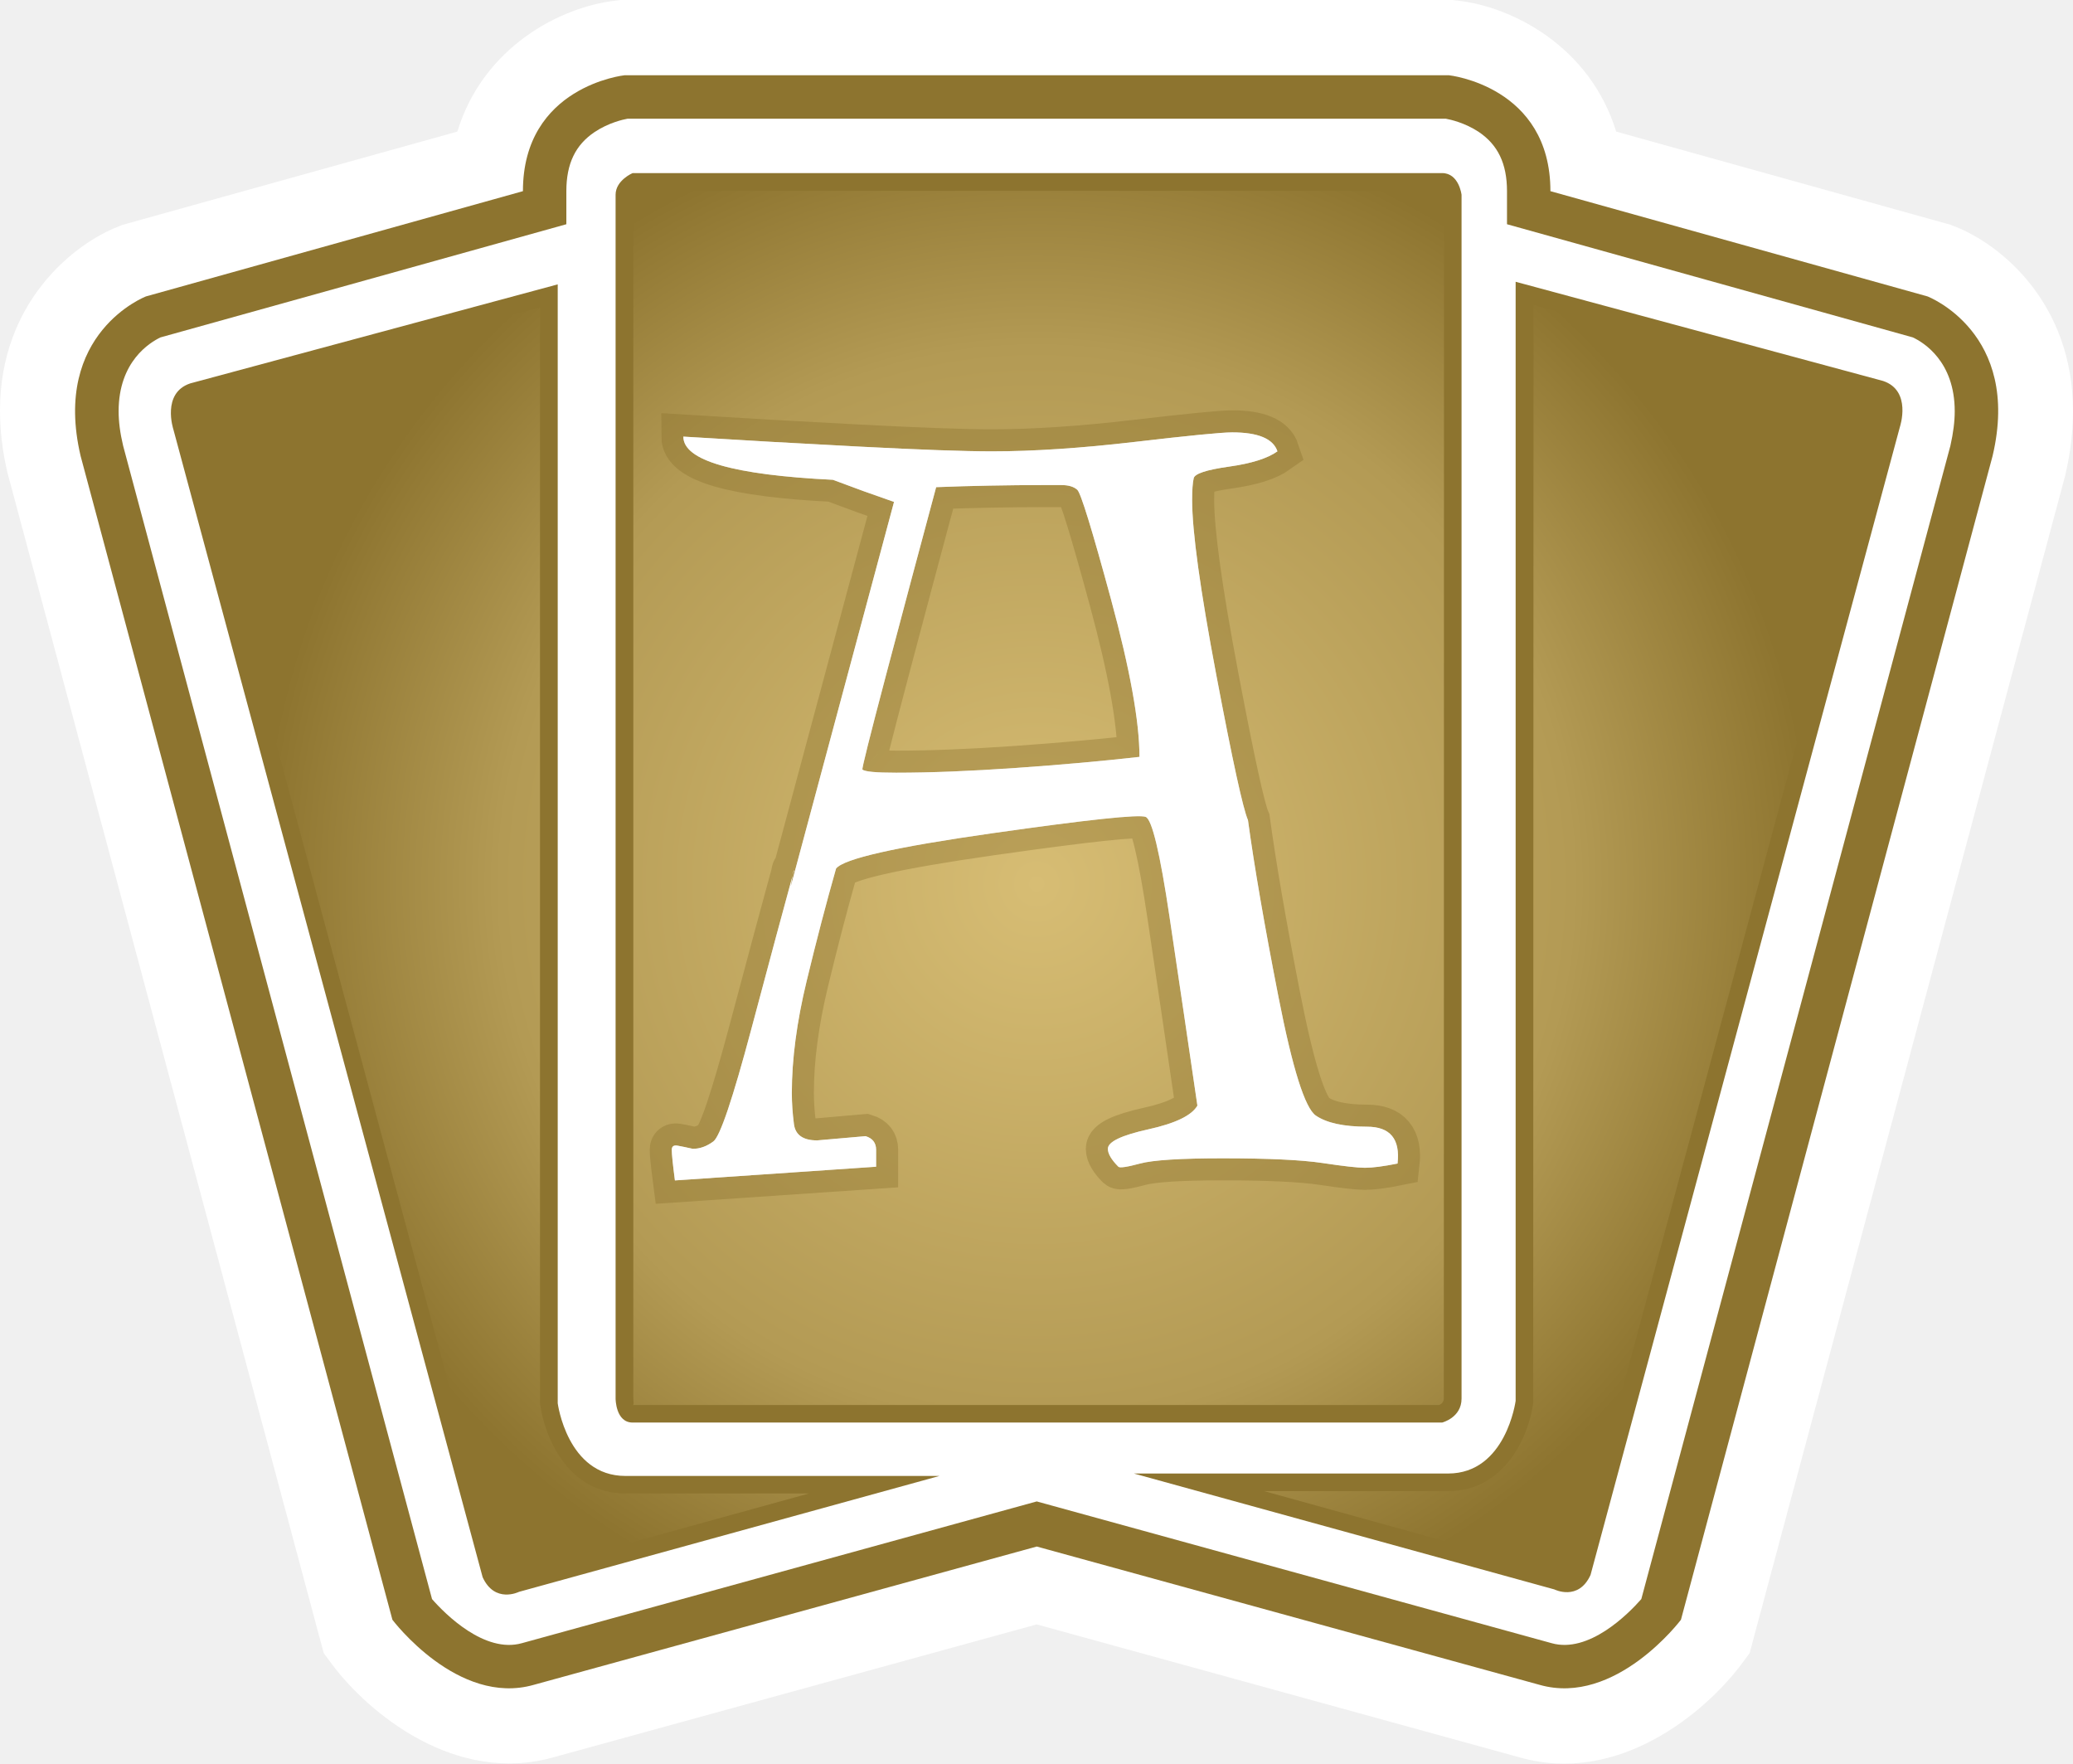
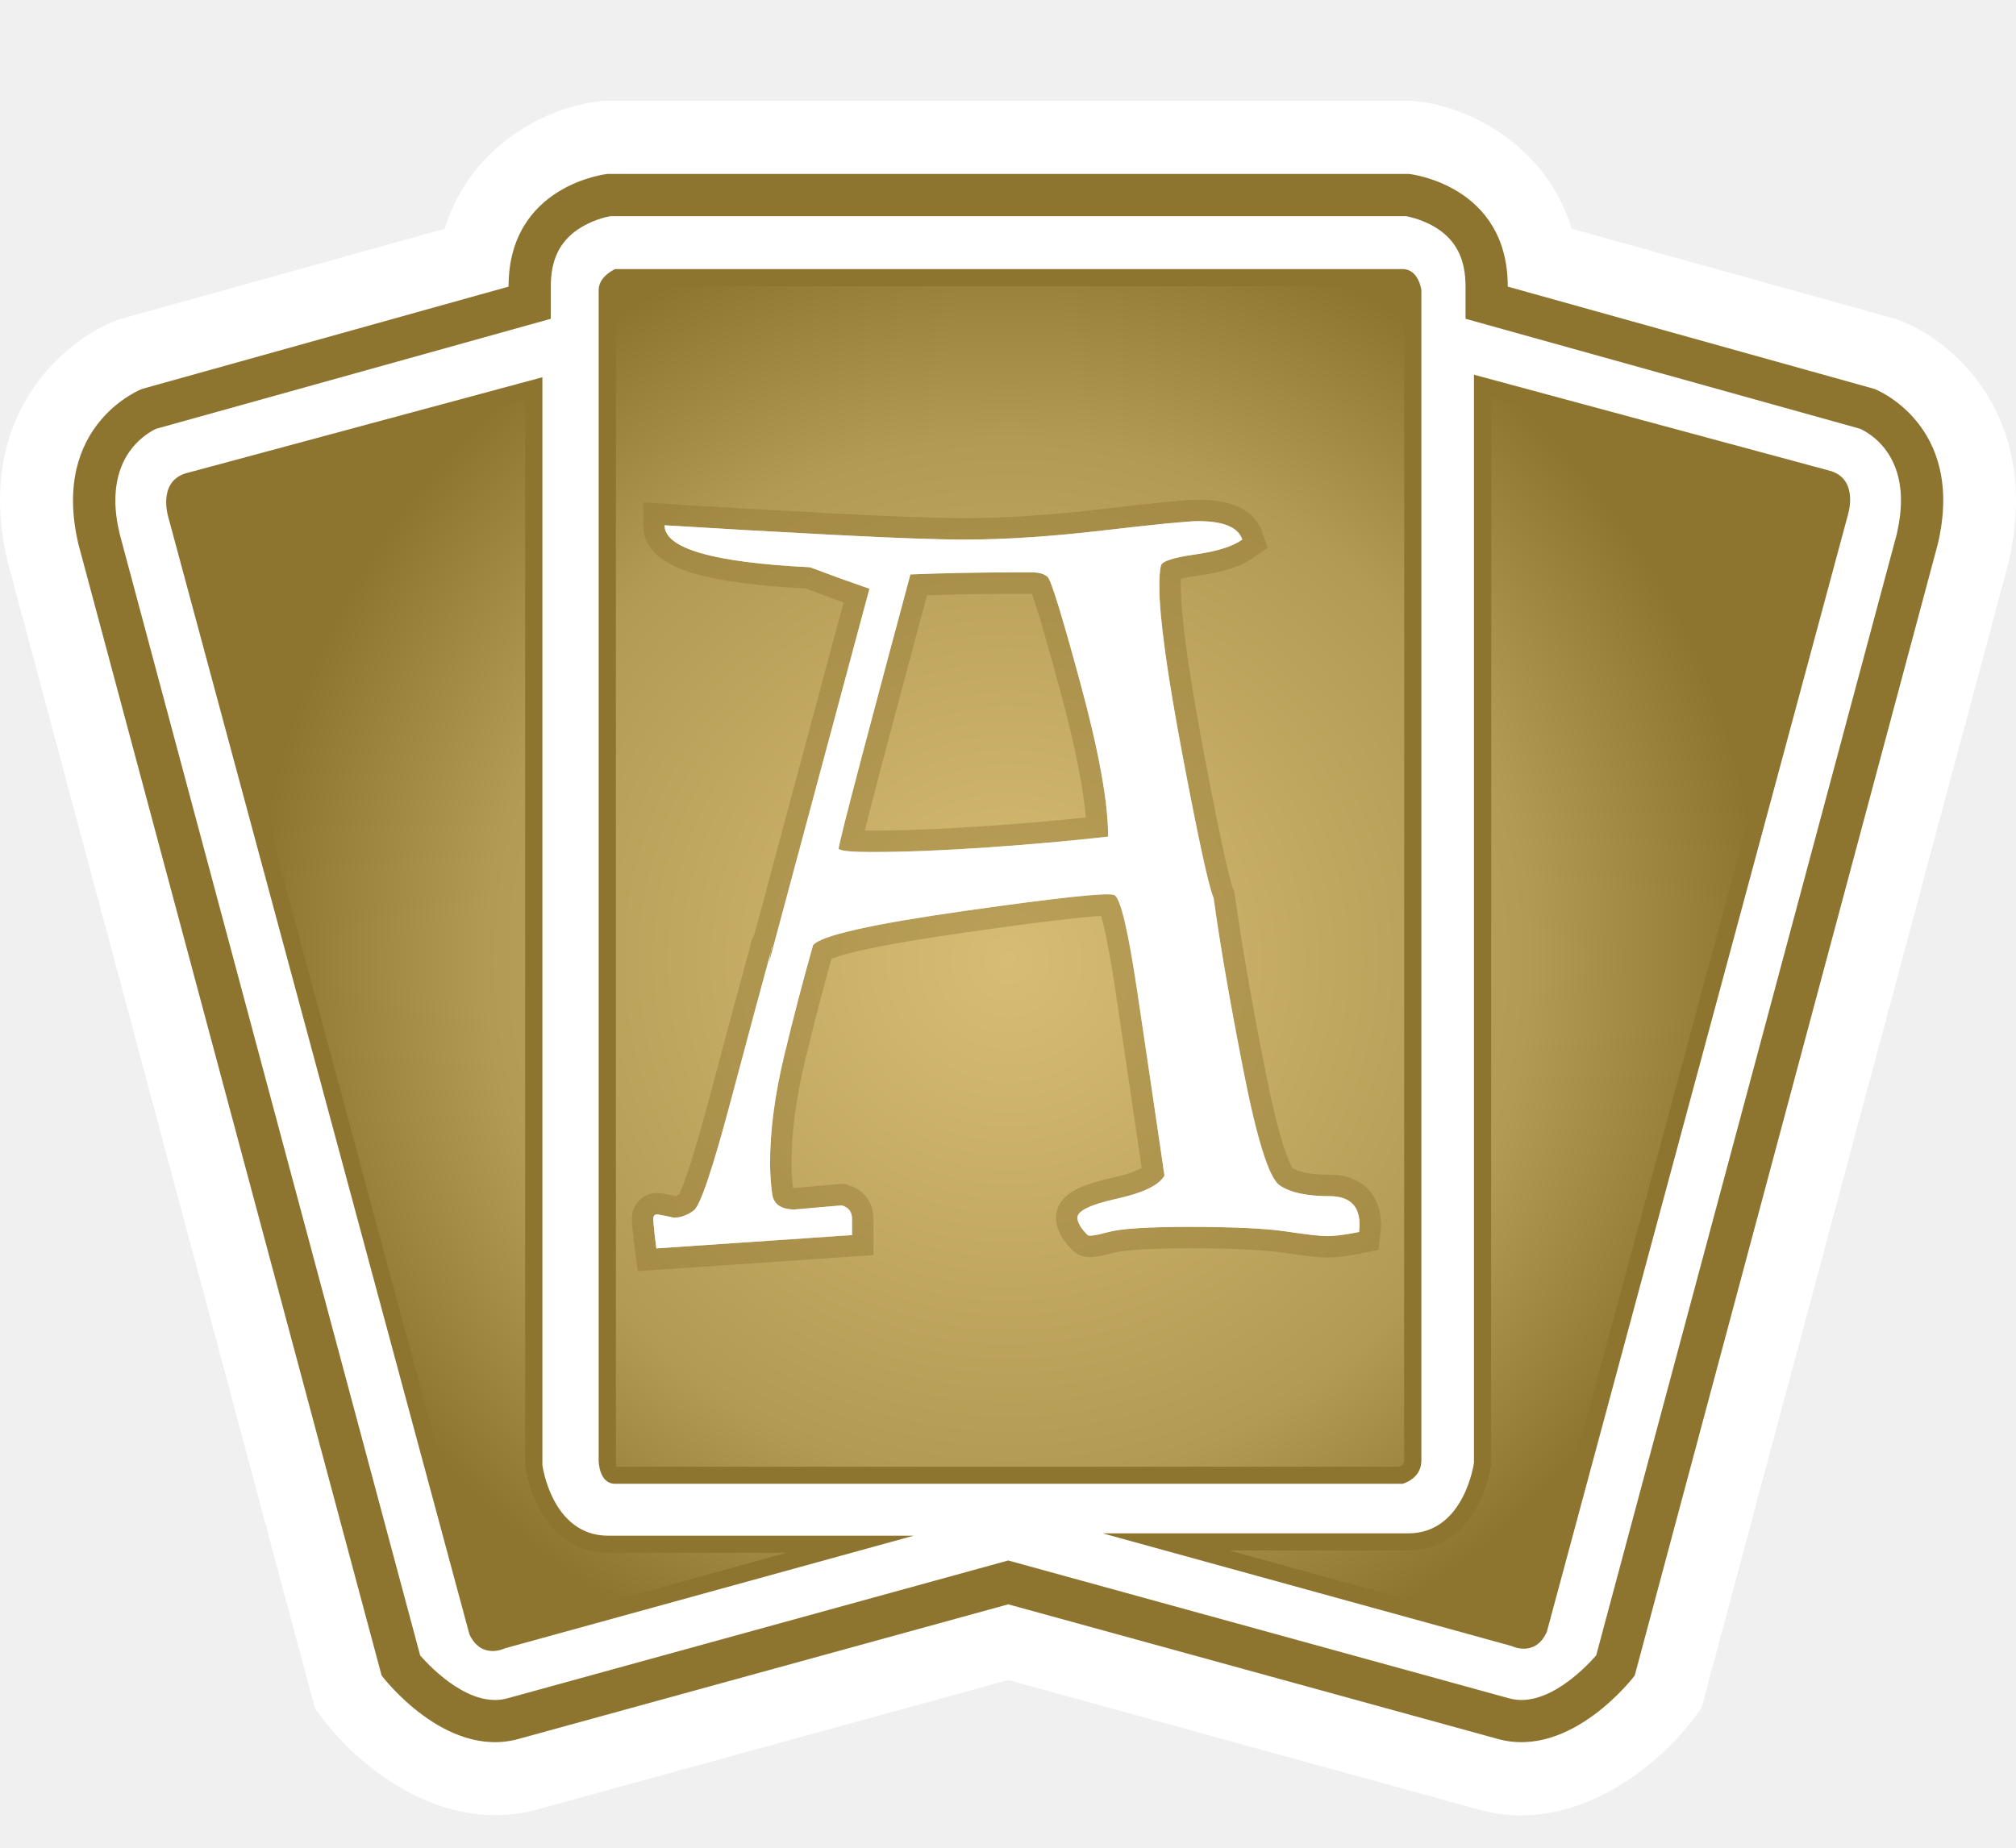
- <svg xmlns="http://www.w3.org/2000/svg" xmlns:xlink="http://www.w3.org/1999/xlink" version="1.1" width="600" height="510.378" id="svg5833">
+ <svg xmlns="http://www.w3.org/2000/svg" xmlns:xlink="http://www.w3.org/1999/xlink" version="1.1" width="600" height="550" id="svg5833">
  <defs id="defs5835">
    <radialGradient cx="0" cy="0" r="1" fx="0" fy="0" id="radialGradient416" gradientUnits="userSpaceOnUse" gradientTransform="matrix(17.57053,0,0,-17.57053,481.1914,483.6748)" spreadMethod="pad">
      <stop id="stop418" style="stop-color:#d7bd74;stop-opacity:1" offset="0" />
      <stop id="stop420" style="stop-color:#b39a54;stop-opacity:1" offset="0.691" />
      <stop id="stop422" style="stop-color:#8d742f;stop-opacity:1" offset="1" />
    </radialGradient>
    <radialGradient cx="0" cy="0" r="1" fx="0" fy="0" id="radialGradient2997" xlink:href="#radialGradient416" gradientUnits="userSpaceOnUse" gradientTransform="matrix(21.96316,0,0,21.96316,268.5788,623.8494)" spreadMethod="pad" />
    <radialGradient cx="0" cy="0" r="1" fx="0" fy="0" id="radialGradient3002" xlink:href="#radialGradient416" gradientUnits="userSpaceOnUse" gradientTransform="matrix(21.96316,0,0,21.96316,268.5788,623.8494)" spreadMethod="pad" />
-     <radialGradient cx="0" cy="0" r="1" fx="0" fy="0" id="radialGradient3003" xlink:href="#radialGradient416" gradientUnits="userSpaceOnUse" gradientTransform="matrix(224.1758,0,0,224.1758,300.0754,255.7874)" spreadMethod="pad" />
+     <radialGradient cx="0" cy="0" r="1" fx="0" fy="0" id="radialGradient3003" xlink:href="#radialGradient416" gradientUnits="userSpaceOnUse" gradientTransform="matrix(224.1758,0,0,224.1758,300.0754,285.7874)" spreadMethod="pad" />
  </defs>
-   <path d="m 419.389,-2.521768e-5 -239.824,0 L 178.417,0.153 C 162.277,1.901 139.847,13.562 132.371,38.084 112.034,43.762 35.38,65.094 35.38,65.094 L 34.436,65.491 C 21.23,70.53 2.72541e-5,87.627 2.72541e-5,118.771 c 0,5.627 0.65,11.661 2.194,18.143 l 91.505,341.485 2.488,3.343 c 10.36,13.805 35.533,34.984 64.291,26.717 0,0 128.926,-35.431 139.592,-38.378 10.615,2.947 139.758,38.48 139.758,38.48 28.554,8.166 53.714,-13.014 64.087,-26.819 l 2.488,-3.343 91.352,-340.834 C 599.311,130.878 600,124.703 600,118.975 600,87.525 578.821,70.53 565.667,65.491 l -0.944,-0.396 c 0,0 -76.603,-21.332 -96.94,-27.01 C 460.255,13.562 437.876,1.901 421.685,0.153 l -1.148,-0.153 -1.148,0 z" id="path406" style="fill:#ffffff;fill-opacity:1;fill-rule:nonzero;stroke:none" />
-   <path d="m 180.764,21.779 c 0,0 -29.409,3.139 -29.409,33.542 L 42.257,85.776 c 0,0 -27.303,10.462 -18.934,46.148 l 90.255,336.815 c 0,0 18.896,25.109 40.917,18.832 l 145.576,-40.024 145.538,40.024 c 22.021,6.277 40.917,-18.832 40.917,-18.832 l 90.204,-336.815 c 8.421,-35.686 -18.845,-46.148 -18.845,-46.148 L 448.746,55.321 c 0,-30.404 -29.358,-33.542 -29.358,-33.542 l -238.625,0 z" id="path408" style="fill:#8d742f;fill-opacity:1;fill-rule:nonzero;stroke:none" />
-   <path d="m 181.657,34.346 c -1.34,0.242 -5.524,1.187 -9.518,3.84 -5.576,3.726 -8.217,9.161 -8.217,17.135 l 0,9.569 c 0,0 -115.785,32.305 -117.481,32.751 -2.986,1.442 -12.108,6.877 -12.108,21.371 0,2.947 0.408,6.239 1.301,9.977 0.153,0.6 87.958,328.484 89.412,333.766 3.828,4.389 15.247,15.795 26.015,12.759 l 149.008,-41.019 149.021,41.019 c 10.717,3.037 22.123,-8.37 25.964,-12.759 1.454,-5.282 89.31,-333.166 89.463,-333.766 0.842,-3.738 1.25,-7.03 1.25,-9.977 0,-14.494 -9.071,-19.929 -12.121,-21.371 C 551.964,97.195 436.179,64.89 436.179,64.89 l 0,-9.569 c 0,-7.974 -2.641,-13.409 -8.166,-17.135 -3.993,-2.654 -8.229,-3.598 -9.569,-3.84 l -236.787,0 z" id="path410" style="fill:#ffffff;fill-opacity:1;fill-rule:nonzero;stroke:none" />
-   <path d="m 438.68,81.54 0,323.852 c 0,0 -2.794,21.026 -19.546,21.026 l -90.944,0 121.705,33.542 c 0,0 6.966,3.496 10.462,-4.185 l 89.553,-332.273 c 0,0 3.496,-10.462 -4.874,-13.256 L 438.68,81.54 z M 55.066,110.949 c -8.37,2.781 -4.887,13.307 -4.887,13.307 l 89.515,332.171 c 3.534,7.719 10.513,4.236 10.513,4.236 l 121.705,-33.542 -90.905,0 c -16.841,0 -19.584,-21.039 -19.584,-21.039 l 0,-323.788 L 55.066,110.949 z m 128.033,-60.859 234.299,0 c 4.887,0 5.627,6.277 5.627,6.277 l 0,348.374 c 0,5.537 -5.627,6.928 -5.627,6.928 l -234.299,0 c -4.925,0 -4.925,-6.928 -4.925,-6.928 l 0,-348.374 c 0,-4.185 4.925,-6.277 4.925,-6.277" id="path412" style="fill:#8d742f;fill-opacity:1;fill-rule:nonzero;stroke:none" />
-   <path d="m 184.4,55.219 c -0.599,0.408 -1.097,0.956 -1.097,1.199 l 0,0 0,348.221 c 0,0.855 0.255,1.952 -0.153,1.952 l 0,0 233.445,0 c 0.599,-0.306 1.301,-0.855 1.301,-1.901 l 0,0 0.051,-347.673 c -0.102,-0.702 -0.497,-1.646 -0.548,-1.799 l 0,0 -232.998,0 z M 443.758,406.081 c -1.148,8.829 -7.821,25.428 -24.624,25.428 l 0,0 -53.267,0 86.21,23.871 c 0.153,0.102 0.804,0.294 1.454,0.294 l 0,0 c 0.447,0 1.289,0 1.939,-1.238 l 0,0 89.617,-332.528 c 0.141,-0.548 1.684,-5.678 -1.403,-6.724 l 0,0 -99.823,-26.921 -0.102,317.817 z M 56.712,115.784 c -3.381,1.136 -1.837,6.277 -1.595,7.119 l 0,0 89.208,331.431 c 0.956,2.041 1.85,2.041 2.297,2.041 l 0,0 c 0.651,0 1.25,-0.204 2.246,-0.651 l 0,0 85.266,-23.527 -53.127,0 c -16.841,0 -23.463,-16.586 -24.713,-26.066 l 0,0 0,-317.167 -99.581,26.819 z" id="path424" style="fill:url(#radialGradient3003);fill-opacity:1;fill-rule:nonzero;stroke:none" />
-   <g id="text5657" style="font-size:304.886px;font-style:normal;font-variant:normal;font-weight:100;font-stretch:normal;text-align:start;line-height:125%;letter-spacing:0px;word-spacing:0px;writing-mode:lr-tb;text-anchor:start;fill:#ffffff;fill-opacity:1;stroke:#8d742f;stroke-width:12.759;stroke-opacity:0.392;font-family:GoudyMedieval;-inkscape-font-specification:GoudyMedieval Thin">
+   <path d="M 419.389,30 H 179.565 l -1.148,0.153 c -16.14,1.748 -38.569,13.409 -46.046,37.931 -20.337,5.678 -96.991,27.01 -96.991,27.01 L 34.436,95.491 C 21.23,100.53 2.73e-5,117.627 2.73e-5,148.771 c 0,5.627 0.65,11.661 2.194,18.143 l 91.505,341.485 2.488,3.343 c 10.36,13.805 35.533,34.984 64.291,26.717 0,0 128.926,-35.431 139.592,-38.378 10.615,2.947 139.758,38.48 139.758,38.48 28.554,8.166 53.714,-13.014 64.087,-26.819 l 2.488,-3.343 91.352,-340.834 C 599.311,160.878 600,154.703 600,148.975 600,117.525 578.821,100.53 565.667,95.491 l -0.944,-0.396 c 0,0 -76.603,-21.332 -96.94,-27.01 -7.528,-24.522 -29.906,-36.183 -46.097,-37.931 l -1.148,-0.153 z" id="path406" style="fill:#ffffff;fill-opacity:1;fill-rule:nonzero;stroke:none" />
+   <path d="m 180.764,51.779 c 0,0 -29.409,3.139 -29.409,33.542 L 42.257,115.776 c 0,0 -27.303,10.462 -18.934,46.148 l 90.255,336.815 c 0,0 18.896,25.109 40.917,18.832 l 145.576,-40.024 145.538,40.024 c 22.021,6.277 40.917,-18.832 40.917,-18.832 l 90.204,-336.815 c 8.421,-35.686 -18.845,-46.148 -18.845,-46.148 L 448.746,85.321 c 0,-30.404 -29.358,-33.542 -29.358,-33.542 z" id="path408" style="fill:#8d742f;fill-opacity:1;fill-rule:nonzero;stroke:none" />
+   <path d="m 181.657,64.346 c -1.34,0.242 -5.524,1.187 -9.518,3.84 -5.576,3.726 -8.217,9.161 -8.217,17.135 v 9.569 c 0,0 -115.785,32.305 -117.481,32.751 -2.986,1.442 -12.108,6.877 -12.108,21.371 0,2.947 0.408,6.239 1.301,9.977 0.153,0.6 87.958,328.484 89.412,333.766 3.828,4.389 15.247,15.795 26.015,12.759 l 149.008,-41.019 149.021,41.019 c 10.717,3.037 22.123,-8.37 25.964,-12.759 1.454,-5.282 89.31,-333.166 89.463,-333.766 0.842,-3.738 1.25,-7.03 1.25,-9.977 0,-14.494 -9.071,-19.929 -12.121,-21.371 -1.684,-0.447 -117.469,-32.751 -117.469,-32.751 v -9.569 c 0,-7.974 -2.641,-13.409 -8.166,-17.135 -3.993,-2.654 -8.229,-3.598 -9.569,-3.84 z" id="path410" style="fill:#ffffff;fill-opacity:1;fill-rule:nonzero;stroke:none" />
+   <path d="M 438.68,111.54 V 435.393 c 0,0 -2.794,21.026 -19.546,21.026 h -90.944 l 121.705,33.542 c 0,0 6.966,3.496 10.462,-4.185 l 89.553,-332.273 c 0,0 3.496,-10.462 -4.874,-13.256 z M 55.066,140.949 c -8.37,2.781 -4.887,13.307 -4.887,13.307 l 89.515,332.171 c 3.534,7.719 10.513,4.236 10.513,4.236 L 271.912,457.121 h -90.905 c -16.841,0 -19.584,-21.039 -19.584,-21.039 V 112.293 Z M 183.099,80.09 h 234.299 c 4.887,0 5.627,6.277 5.627,6.277 V 434.742 c 0,5.537 -5.627,6.928 -5.627,6.928 H 183.099 c -4.925,0 -4.925,-6.928 -4.925,-6.928 V 86.368 c 0,-4.185 4.925,-6.277 4.925,-6.277" id="path412" style="fill:#8d742f;fill-opacity:1;fill-rule:nonzero;stroke:none" />
+   <path d="m 184.4,85.219 c -0.599,0.408 -1.097,0.956 -1.097,1.199 v 0 348.221 c 0,0.855 0.255,1.952 -0.153,1.952 v 0 h 233.445 c 0.599,-0.306 1.301,-0.855 1.301,-1.901 v 0 l 0.051,-347.673 c -0.102,-0.702 -0.497,-1.646 -0.548,-1.799 v 0 H 184.401 Z M 443.758,436.081 c -1.148,8.829 -7.821,25.428 -24.624,25.428 v 0 h -53.267 l 86.21,23.871 c 0.153,0.102 0.804,0.294 1.454,0.294 v 0 c 0.447,0 1.289,0 1.939,-1.238 v 0 l 89.617,-332.528 c 0.141,-0.548 1.684,-5.678 -1.403,-6.724 v 0 l -99.823,-26.921 -0.102,317.817 z M 56.712,145.784 c -3.381,1.136 -1.837,6.277 -1.595,7.119 v 0 L 144.326,484.335 c 0.956,2.041 1.85,2.041 2.297,2.041 v 0 c 0.651,0 1.25,-0.204 2.246,-0.651 v 0 l 85.266,-23.527 h -53.127 c -16.841,0 -23.463,-16.586 -24.713,-26.066 v 0 -317.167 l -99.581,26.819 z" id="path424" style="fill:url(#radialGradient3003);fill-opacity:1;fill-rule:nonzero;stroke:none" />
+   <g id="text5657" style="font-style:normal;font-variant:normal;font-weight:100;font-stretch:normal;font-size:304.886px;line-height:125%;font-family:GoudyMedieval;-inkscape-font-specification:'GoudyMedieval Thin';text-align:start;letter-spacing:0px;word-spacing:0px;writing-mode:lr-tb;text-anchor:start;fill:#ffffff;fill-opacity:1;stroke:#8d742f;stroke-width:12.759;stroke-opacity:0.392" transform="translate(0,30)">
    <path d="m 369.738,130.613 c -2.847,2.035 -7.523,3.51 -14.026,4.424 -6.504,0.915 -9.908,2.033 -10.212,3.354 -0.304,1.321 -0.456,3.406 -0.456,6.253 -1.4e-4,9.143 2.337,26.063 7.011,50.76 4.674,24.697 7.724,38.671 9.151,41.921 1.83,13.417 4.776,30.491 8.839,51.221 4.063,20.73 7.67,32.164 10.821,34.301 3.151,2.137 8.081,3.205 14.789,3.205 6.708,1e-5 9.656,3.554 8.844,10.663 -4.069,0.819 -7.22,1.228 -9.453,1.228 -2.035,0 -6.101,-0.457 -12.198,-1.372 -6.098,-0.915 -15.752,-1.372 -28.965,-1.372 -12.195,0 -20.172,0.507 -23.931,1.521 -3.759,1.014 -5.843,1.32 -6.253,0.916 -2.028,-2.035 -3.043,-3.762 -3.043,-5.183 -1.2e-4,-2.035 3.912,-3.916 11.737,-5.643 7.825,-1.728 12.55,-4.015 14.175,-6.862 -2.643,-18.088 -5.336,-36.329 -8.081,-54.724 -2.745,-18.395 -5.032,-27.998 -6.862,-28.811 -1.83,-0.812 -16.667,0.763 -44.512,4.727 -27.845,3.964 -42.887,7.366 -45.126,10.207 -2.841,9.962 -5.685,20.837 -8.532,32.626 -2.847,11.789 -4.271,22.562 -4.271,32.319 -3e-5,2.847 0.203,5.846 0.609,8.997 0.406,3.151 2.644,4.727 6.713,4.727 4.671,-0.409 9.345,-0.819 14.022,-1.228 2.035,0.614 3.052,1.937 3.052,3.968 -6e-5,2.031 -6e-5,3.658 0,4.88 l -58.236,3.964 c -0.608,-4.677 -0.912,-7.626 -0.912,-8.848 1e-5,-1.011 0.558,-1.416 1.675,-1.214 1.117,0.202 2.59,0.507 4.42,0.916 2.035,0 4.016,-0.712 5.946,-2.135 1.929,-1.424 5.587,-12.248 10.975,-32.472 5.387,-20.225 9.504,-35.519 12.352,-45.885 -3e-5,-0.409 -0.154,0.2 -0.461,1.828 -0.307,1.628 -0.461,2.542 -0.461,2.74 l 29.886,-111.281 c -5.899,-2.034 -11.795,-4.168 -17.688,-6.401 -28.862,-1.42 -43.293,-5.586 -43.293,-12.496 16.258,1.011 33.229,1.974 50.914,2.889 17.684,0.915 30.49,1.373 38.418,1.372 11.99,2e-4 25.812,-0.915 41.465,-2.745 15.653,-1.83 25.002,-2.745 28.048,-2.745 7.524,2.2e-4 11.894,1.83 13.11,5.49 z m -120.12,92.076 c 0.608,0.614 3.858,0.921 9.751,0.921 9.962,1.2e-4 21.498,-0.457 34.608,-1.372 13.11,-0.915 25.052,-1.983 35.827,-3.205 -1.2e-4,-10.16 -2.745,-25.353 -8.234,-45.578 -5.49,-20.224 -8.743,-30.794 -9.76,-31.709 -1.017,-0.915 -2.542,-1.372 -4.573,-1.372 -2.032,2e-4 -3.86,2e-4 -5.485,0 -4.677,2e-4 -9.759,0.051 -15.245,0.154 -5.487,0.103 -10.671,0.253 -15.552,0.451 -4.876,18.094 -9.701,36.185 -14.478,54.273 -4.776,18.088 -7.062,27.234 -6.857,27.439 z" id="path3010" />
  </g>
-   <g id="text5661" style="font-size:304.886px;font-style:normal;font-variant:normal;font-weight:100;font-stretch:normal;text-align:start;line-height:125%;letter-spacing:0px;word-spacing:0px;writing-mode:lr-tb;text-anchor:start;fill:#ffffff;fill-opacity:1;stroke:#8d742f;stroke-width:12.759;stroke-opacity:0;font-family:GoudyMedieval;-inkscape-font-specification:GoudyMedieval Thin">
+   <g id="text5661" style="font-style:normal;font-variant:normal;font-weight:100;font-stretch:normal;font-size:304.886px;line-height:125%;font-family:GoudyMedieval;-inkscape-font-specification:'GoudyMedieval Thin';text-align:start;letter-spacing:0px;word-spacing:0px;writing-mode:lr-tb;text-anchor:start;fill:#ffffff;fill-opacity:1;stroke:#8d742f;stroke-width:12.759;stroke-opacity:0" transform="translate(0,30)">
    <path d="m 369.738,130.613 c -2.847,2.035 -7.523,3.51 -14.026,4.424 -6.504,0.915 -9.908,2.033 -10.212,3.354 -0.304,1.321 -0.456,3.406 -0.456,6.253 -1.4e-4,9.143 2.337,26.063 7.011,50.76 4.674,24.697 7.724,38.671 9.151,41.921 1.83,13.417 4.776,30.491 8.839,51.221 4.063,20.73 7.67,32.164 10.821,34.301 3.151,2.137 8.081,3.205 14.789,3.205 6.708,1e-5 9.656,3.554 8.844,10.663 -4.069,0.819 -7.22,1.228 -9.453,1.228 -2.035,0 -6.101,-0.457 -12.198,-1.372 -6.098,-0.915 -15.752,-1.372 -28.965,-1.372 -12.195,0 -20.172,0.507 -23.931,1.521 -3.759,1.014 -5.843,1.32 -6.253,0.916 -2.028,-2.035 -3.043,-3.762 -3.043,-5.183 -1.2e-4,-2.035 3.912,-3.916 11.737,-5.643 7.825,-1.728 12.55,-4.015 14.175,-6.862 -2.643,-18.088 -5.336,-36.329 -8.081,-54.724 -2.745,-18.395 -5.032,-27.998 -6.862,-28.811 -1.83,-0.812 -16.667,0.763 -44.512,4.727 -27.845,3.964 -42.887,7.366 -45.126,10.207 -2.841,9.962 -5.685,20.837 -8.532,32.626 -2.847,11.789 -4.271,22.562 -4.271,32.319 -3e-5,2.847 0.203,5.846 0.609,8.997 0.406,3.151 2.644,4.727 6.713,4.727 4.671,-0.409 9.345,-0.819 14.022,-1.228 2.035,0.614 3.052,1.937 3.052,3.968 -6e-5,2.031 -6e-5,3.658 0,4.88 l -58.236,3.964 c -0.608,-4.677 -0.912,-7.626 -0.912,-8.848 1e-5,-1.011 0.558,-1.416 1.675,-1.214 1.117,0.202 2.59,0.507 4.42,0.916 2.035,0 4.016,-0.712 5.946,-2.135 1.929,-1.424 5.587,-12.248 10.975,-32.472 5.387,-20.225 9.504,-35.519 12.352,-45.885 -3e-5,-0.409 -0.154,0.2 -0.461,1.828 -0.307,1.628 -0.461,2.542 -0.461,2.74 l 29.886,-111.281 c -5.899,-2.034 -11.795,-4.168 -17.688,-6.401 -28.862,-1.42 -43.293,-5.586 -43.293,-12.496 16.258,1.011 33.229,1.974 50.914,2.889 17.684,0.915 30.49,1.373 38.418,1.372 11.99,2e-4 25.812,-0.915 41.465,-2.745 15.653,-1.83 25.002,-2.745 28.048,-2.745 7.524,2.2e-4 11.894,1.83 13.11,5.49 z m -120.12,92.076 c 0.608,0.614 3.858,0.921 9.751,0.921 9.962,1.2e-4 21.498,-0.457 34.608,-1.372 13.11,-0.915 25.052,-1.983 35.827,-3.205 -1.2e-4,-10.16 -2.745,-25.353 -8.234,-45.578 -5.49,-20.224 -8.743,-30.794 -9.76,-31.709 -1.017,-0.915 -2.542,-1.372 -4.573,-1.372 -2.032,2e-4 -3.86,2e-4 -5.485,0 -4.677,2e-4 -9.759,0.051 -15.245,0.154 -5.487,0.103 -10.671,0.253 -15.552,0.451 -4.876,18.094 -9.701,36.185 -14.478,54.273 -4.776,18.088 -7.062,27.234 -6.857,27.439 z" id="path3013" />
  </g>
</svg>
